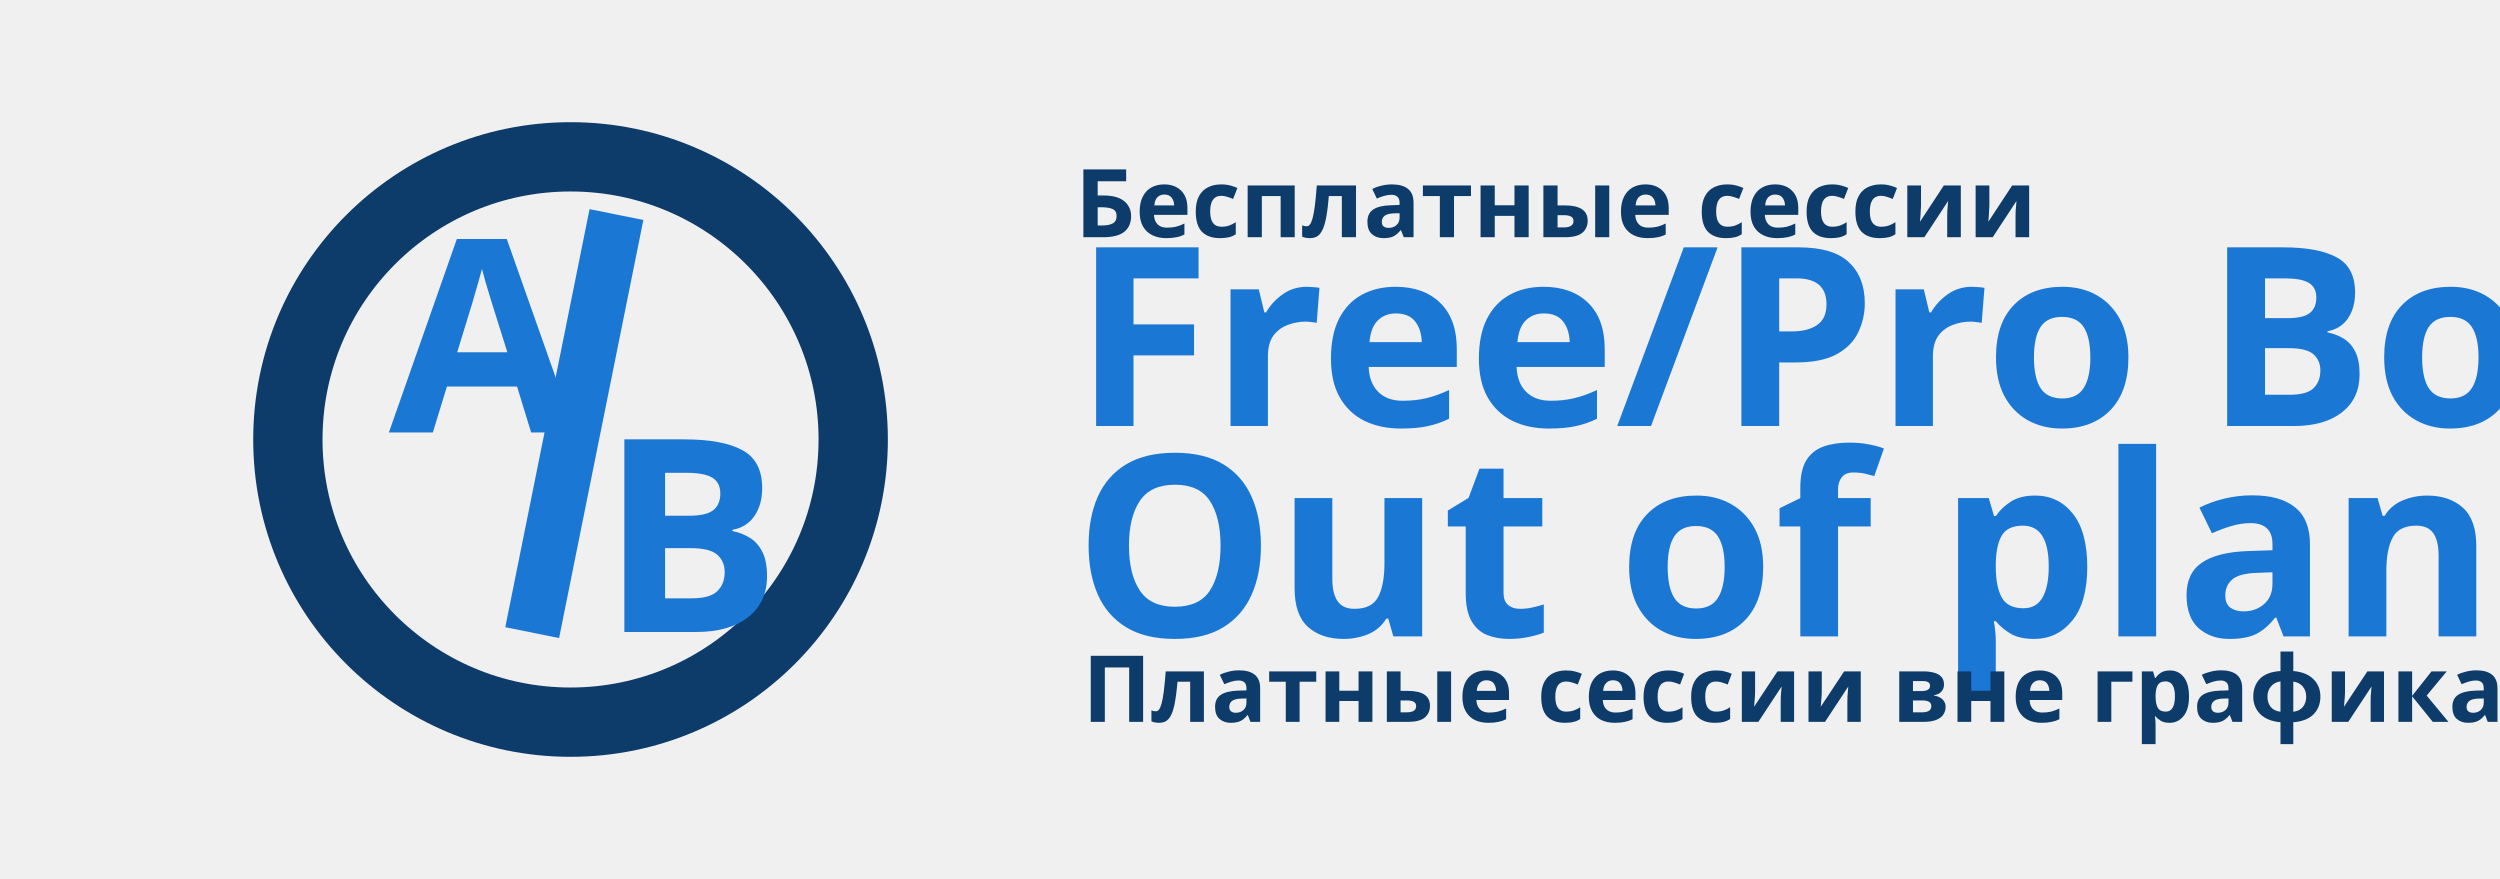
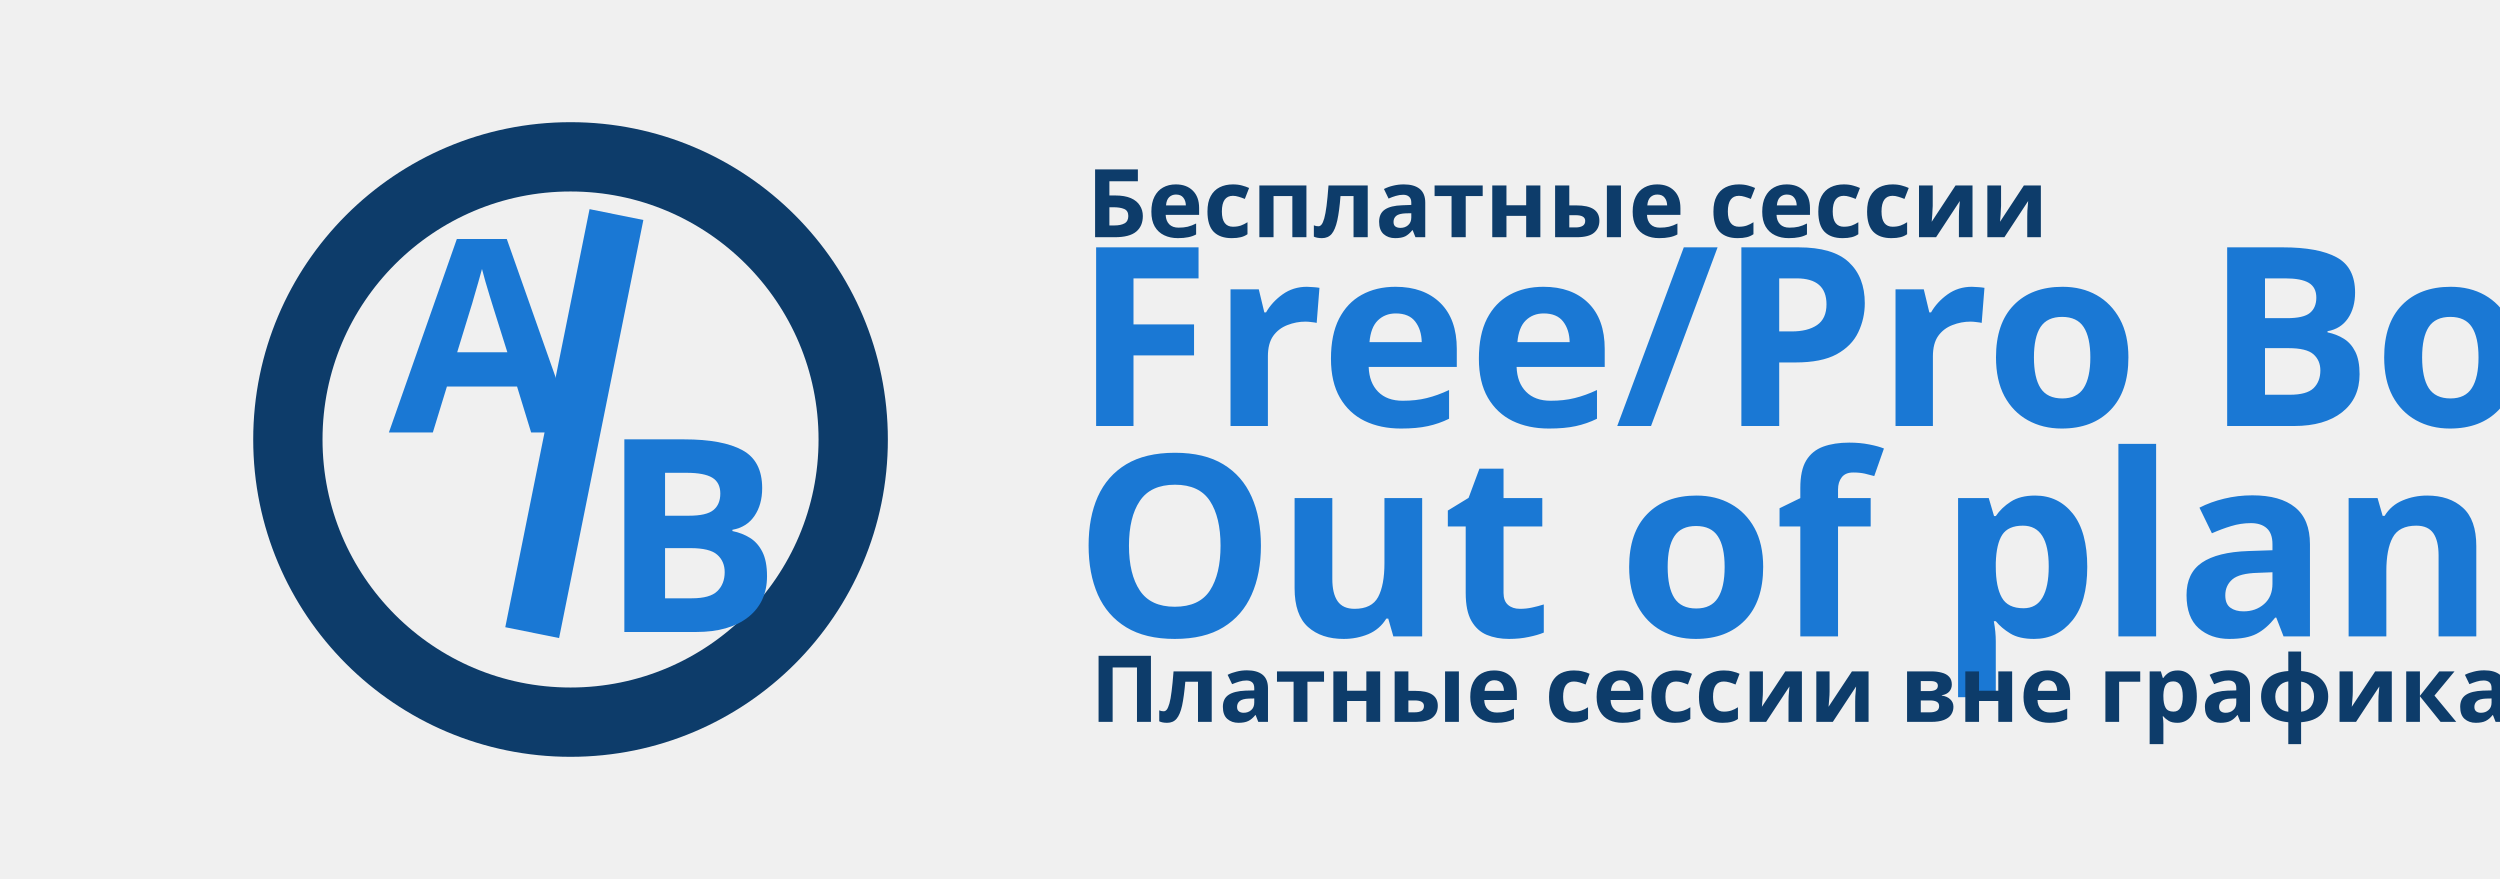
<svg xmlns="http://www.w3.org/2000/svg" width="1280" height="450" viewBox="0 0 338.667 119.062" version="1.1" id="svg8">
  <defs id="defs2" />
  <g id="layer1" transform="translate(0,-177.9375)">
    <rect style="opacity:1;fill:#1a78d4;fill-opacity:1;stroke:#000000;stroke-width:0.808;stroke-miterlimit:4;stroke-dasharray:none;stroke-opacity:0" id="rect627" width="321.685" height="93.791" x="351.38" y="154.01" />
    <flowRoot xml:space="preserve" id="flowRoot639" style="font-style:normal;font-weight:normal;font-size:40px;line-height:1.25;font-family:sans-serif;letter-spacing:0px;word-spacing:0px;fill:#666666;fill-opacity:1;stroke:#ffffff;stroke-opacity:1" transform="matrix(0.6872415,0,0,0.6872415,244.9776,39.58172)">
      <flowRegion id="flowRegion641" style="fill:#666666;stroke:#ffffff;stroke-opacity:1">
        <rect id="rect643" width="673.178" height="73.885" x="65.676" y="32.497" style="fill:#666666;stroke:#ffffff;stroke-opacity:1" />
      </flowRegion>
      <flowPara id="flowPara645" style="font-style:normal;font-variant:normal;font-weight:800;font-stretch:ultra-condensed;font-family:'Fira Sans Extra Condensed';-inkscape-font-specification:'Fira Sans Extra Condensed, Ultra-Bold Ultra-Condensed';fill:#666666;stroke:#ffffff;stroke-opacity:1">IT psychotherapy</flowPara>
    </flowRoot>
    <g id="g81" transform="translate(338.2853,-13.15554)">
      <flowRoot transform="matrix(0.2192812,0,0,0.2192812,-13.5584,91.91322)" style="font-style:normal;font-weight:normal;font-size:40px;line-height:1.25;font-family:sans-serif;letter-spacing:0px;word-spacing:0px;fill:#ffffff;fill-opacity:1;stroke:none;stroke-opacity:1" id="flowRoot629" xml:space="preserve">
        <flowRegion style="fill:#ffffff;fill-opacity:1;stroke:none;stroke-opacity:1" id="flowRegion631">
          <rect style="fill:#ffffff;fill-opacity:1;stroke:none;stroke-opacity:1" y="719.358" x="199.764" height="155.98" width="667.706" id="rect633" />
        </flowRegion>
        <flowPara style="font-style:normal;font-variant:normal;font-weight:bold;font-stretch:normal;font-family:Arsenal;-inkscape-font-specification:'Arsenal Bold';fill:#ffffff;fill-opacity:1;stroke:none;stroke-opacity:1" id="flowPara635">As long as we don't choose </flowPara>
        <flowPara style="font-style:normal;font-variant:normal;font-weight:bold;font-stretch:normal;font-family:Arsenal;-inkscape-font-specification:'Arsenal Bold';fill:#ffffff;fill-opacity:1;stroke:none;stroke-opacity:1" id="flowPara637" />
      </flowRoot>
      <text id="text1456" y="269.512" x="29.642" style="font-style:normal;font-weight:normal;font-size:10.98px;line-height:1.25;font-family:sans-serif;letter-spacing:0px;word-spacing:0px;fill:#666666;fill-opacity:1;stroke:none;stroke-width:0.274" xml:space="preserve">
        <tspan style="font-style:normal;font-variant:normal;font-weight:bold;font-stretch:normal;font-family:Arsenal;-inkscape-font-specification:'Arsenal Bold';fill:#666666;stroke-width:0.274" y="269.512" x="29.642" id="tspan1454">everything is possible</tspan>
      </text>
    </g>
    <flowRoot xml:space="preserve" id="flowRoot1458" style="font-style:normal;font-weight:normal;font-size:40px;line-height:1.25;font-family:sans-serif;letter-spacing:0px;word-spacing:0px;fill:#ffffff;fill-opacity:1;stroke:none" transform="matrix(0.3563254,0,0,0.3563254,339.9679,88.43338)">
      <flowRegion id="flowRegion1460" style="fill:#ffffff">
        <rect id="rect1462" width="1154.299" height="261.336" x="104.49" y="234.998" style="fill:#ffffff" />
      </flowRegion>
      <flowPara id="flowPara1464" style="font-style:normal;font-variant:normal;font-weight:800;font-stretch:ultra-condensed;font-family:'Fira Sans Extra Condensed';-inkscape-font-specification:'Fira Sans Extra Condensed, Ultra-Bold Ultra-Condensed';fill:#ffffff">for Russian-speaking IT professionals </flowPara>
      <flowPara style="font-style:normal;font-variant:normal;font-weight:800;font-stretch:ultra-condensed;font-family:'Fira Sans Extra Condensed';-inkscape-font-specification:'Fira Sans Extra Condensed, Ultra-Bold Ultra-Condensed';fill:#ffffff" id="flowPara1466">experiencing stress, fear, borderline states </flowPara>
      <flowPara style="font-style:normal;font-variant:normal;font-weight:800;font-stretch:ultra-condensed;font-family:'Fira Sans Extra Condensed';-inkscape-font-specification:'Fira Sans Extra Condensed, Ultra-Bold Ultra-Condensed';fill:#ffffff" id="flowPara1468">as a result of relocation, job change or dismissal</flowPara>
    </flowRoot>
  </g>
  <g id="layer2" transform="translate(0,-50.27083)" />
  <g id="layer3" transform="translate(0,-50.27083)" />
  <g id="layer4" transform="translate(0,-50.27083)">
    <circle style="opacity:1;fill:none;fill-opacity:1;stroke:#0d3c6a;stroke-width:9.389;stroke-miterlimit:4;stroke-dasharray:none;stroke-opacity:1" id="path901" cx="77.289" cy="109.808" r="38.292" />
    <text xml:space="preserve" style="font-style:normal;font-weight:normal;font-size:36.549px;line-height:1.25;font-family:sans-serif;letter-spacing:0px;word-spacing:0px;fill:#1a78d4;fill-opacity:1;stroke:none;stroke-width:0.914;stroke-opacity:1" x="52.682" y="108.851" id="text924">
      <tspan id="tspan922" x="52.682" y="108.851" style="font-style:normal;font-variant:normal;font-weight:900;font-stretch:ultra-condensed;font-family:'Fira Sans Extra Condensed';-inkscape-font-specification:'Fira Sans Extra Condensed, Heavy Ultra-Condensed';fill:#1a78d4;fill-opacity:1;stroke:none;stroke-width:0.914;stroke-opacity:1">A</tspan>
    </text>
    <text xml:space="preserve" style="font-style:normal;font-weight:normal;font-size:33.905px;line-height:1.25;font-family:sans-serif;letter-spacing:0px;word-spacing:0px;fill:#1a78d4;fill-opacity:1;stroke:none;stroke-width:0.848" x="145.443" y="107.978" id="text931">
      <tspan id="tspan929" x="145.443" y="107.978" style="font-style:normal;font-variant:normal;font-weight:900;font-stretch:ultra-condensed;font-family:'Fira Sans Extra Condensed';-inkscape-font-specification:'Fira Sans Extra Condensed, Heavy Ultra-Condensed';fill:#1a78d4;fill-opacity:1;stroke-width:0.848">Free/Pro Bono</tspan>
    </text>
-     <text id="text954" y="82.403" x="145.605" style="font-style:normal;font-weight:normal;font-size:12.857px;line-height:1.25;font-family:sans-serif;letter-spacing:0px;word-spacing:0px;fill:#0d3c6a;fill-opacity:1;stroke:none;stroke-width:0.321" xml:space="preserve">
-       <tspan style="font-style:normal;font-variant:normal;font-weight:bold;font-stretch:normal;font-family:Arsenal;-inkscape-font-specification:'Arsenal Bold';fill:#0d3c6a;fill-opacity:1;stroke-width:0.321" y="82.403" x="145.605" id="tspan952">Бесплатные сессии</tspan>
+     <text id="text954" y="82.403" x="147.192" style="font-style:normal;font-weight:normal;font-size:12.857px;line-height:1.25;font-family:sans-serif;letter-spacing:0px;word-spacing:0px;fill:#0d3c6a;fill-opacity:1;stroke:none;stroke-width:0.321" xml:space="preserve">
+       <tspan style="font-style:normal;font-variant:normal;font-weight:bold;font-stretch:normal;font-family:Arsenal;-inkscape-font-specification:'Arsenal Bold';fill:#0d3c6a;fill-opacity:1;stroke-width:0.321" y="82.403" x="147.192" id="tspan952">Бесплатные сессии</tspan>
    </text>
    <text id="text121" y="135.884" x="81.282" style="font-style:normal;font-weight:normal;font-size:36.549px;line-height:1.25;font-family:sans-serif;letter-spacing:0px;word-spacing:0px;fill:#1a78d4;fill-opacity:1;stroke:none;stroke-width:0.914;stroke-opacity:1" xml:space="preserve">
      <tspan style="font-style:normal;font-variant:normal;font-weight:900;font-stretch:ultra-condensed;font-family:'Fira Sans Extra Condensed';-inkscape-font-specification:'Fira Sans Extra Condensed, Heavy Ultra-Condensed';fill:#1a78d4;fill-opacity:1;stroke:none;stroke-width:0.914;stroke-opacity:1" y="135.884" x="81.282" id="tspan119">B</tspan>
    </text>
    <path style="fill:#0d3c6a;fill-opacity:1;stroke:#1a78d4;stroke-width:7.435;stroke-linecap:butt;stroke-linejoin:miter;stroke-miterlimit:4;stroke-dasharray:none;stroke-opacity:1" d="M 83.51,79.337 72.093,135.972" id="path123" />
    <text xml:space="preserve" style="font-style:normal;font-weight:normal;font-size:34.31px;line-height:1.25;font-family:sans-serif;letter-spacing:0px;word-spacing:0px;fill:#1a78d4;fill-opacity:1;stroke:none;stroke-width:0.858" x="145.485" y="136.483" id="text931-3">
      <tspan id="tspan929-6" x="145.485" y="136.483" style="font-style:normal;font-variant:normal;font-weight:900;font-stretch:ultra-condensed;font-family:'Fira Sans Extra Condensed';-inkscape-font-specification:'Fira Sans Extra Condensed, Heavy Ultra-Condensed';fill:#1a78d4;fill-opacity:1;stroke-width:0.858">Out of plan</tspan>
    </text>
-     <text id="text954-7" y="148.059" x="146.637" style="font-style:normal;font-weight:normal;font-size:12.543px;line-height:1.25;font-family:sans-serif;letter-spacing:0px;word-spacing:0px;fill:#0d3c6a;fill-opacity:1;stroke:none;stroke-width:0.314" xml:space="preserve">
-       <tspan style="font-style:normal;font-variant:normal;font-weight:bold;font-stretch:normal;font-family:Arsenal;-inkscape-font-specification:'Arsenal Bold';fill:#0d3c6a;fill-opacity:1;stroke-width:0.314" y="148.059" x="146.637" id="tspan952-5">Платные сессии вне графика</tspan>
+     <text id="text954-7" y="148.059" x="147.696" style="font-style:normal;font-weight:normal;font-size:12.543px;line-height:1.25;font-family:sans-serif;letter-spacing:0px;word-spacing:0px;fill:#0d3c6a;fill-opacity:1;stroke:none;stroke-width:0.314" xml:space="preserve">
+       <tspan style="font-style:normal;font-variant:normal;font-weight:bold;font-stretch:normal;font-family:Arsenal;-inkscape-font-specification:'Arsenal Bold';fill:#0d3c6a;fill-opacity:1;stroke-width:0.314" y="148.059" x="147.696" id="tspan952-5">Платные сессии вне графика</tspan>
    </text>
  </g>
</svg>
